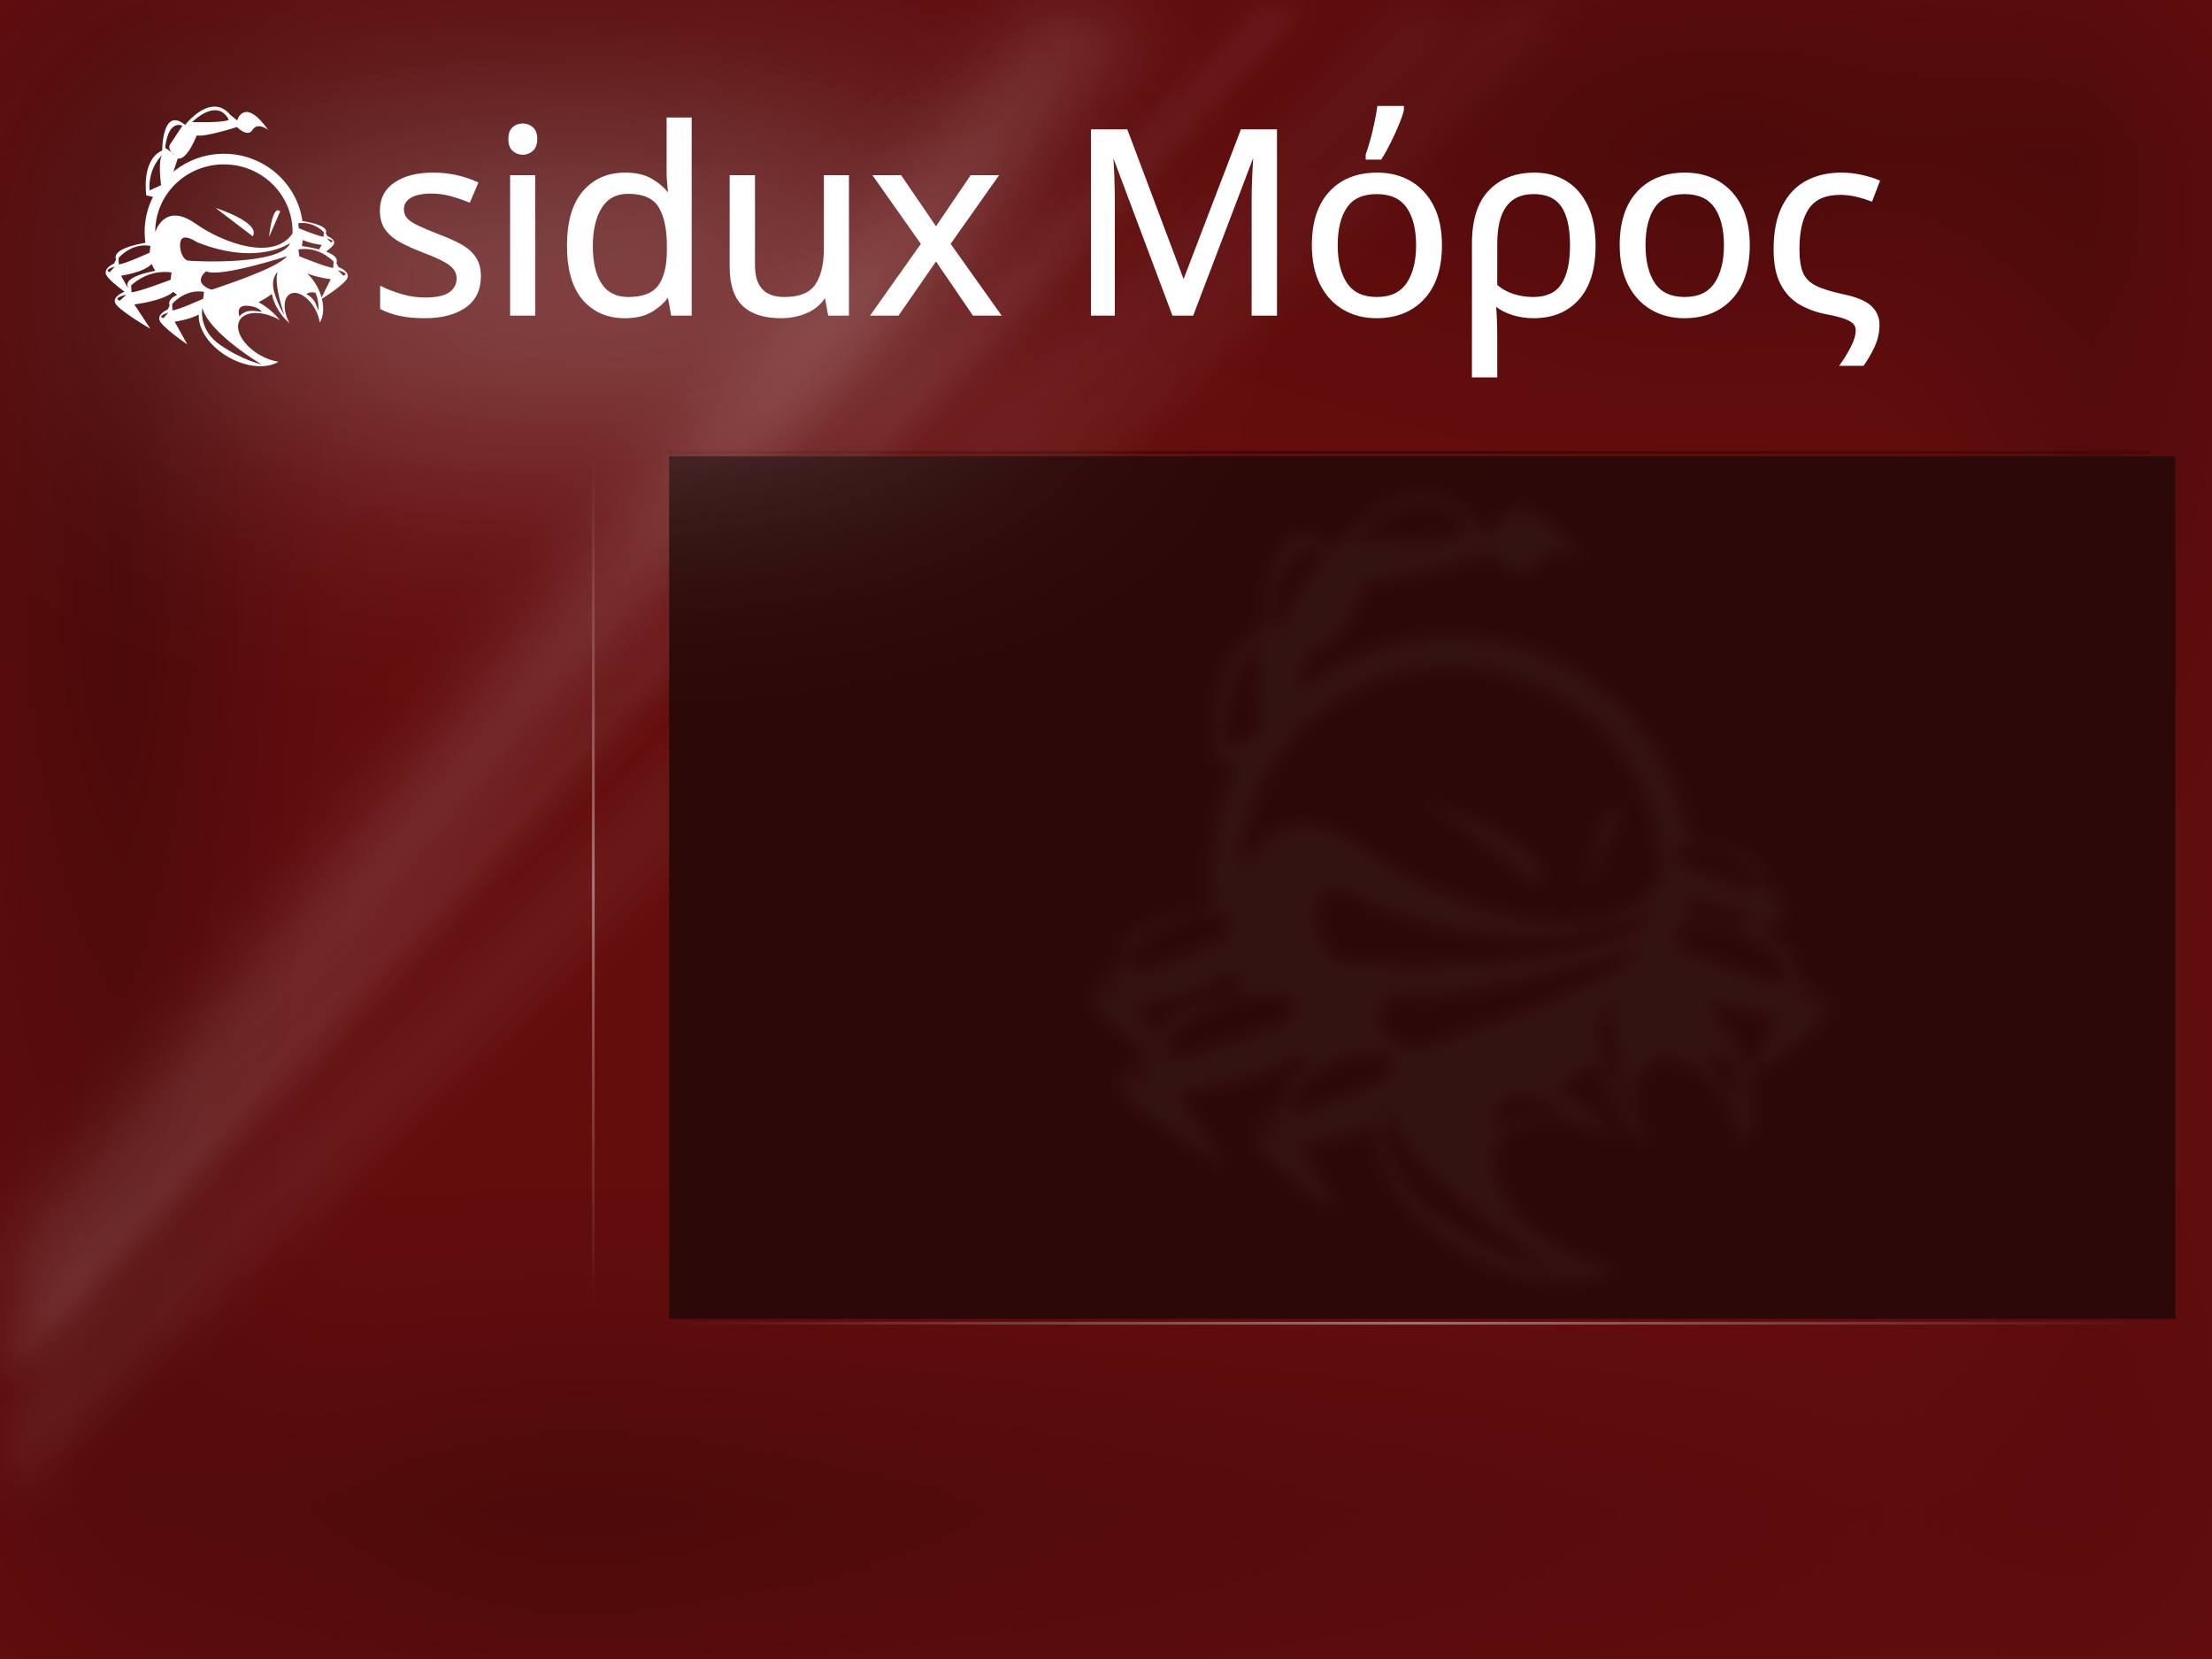
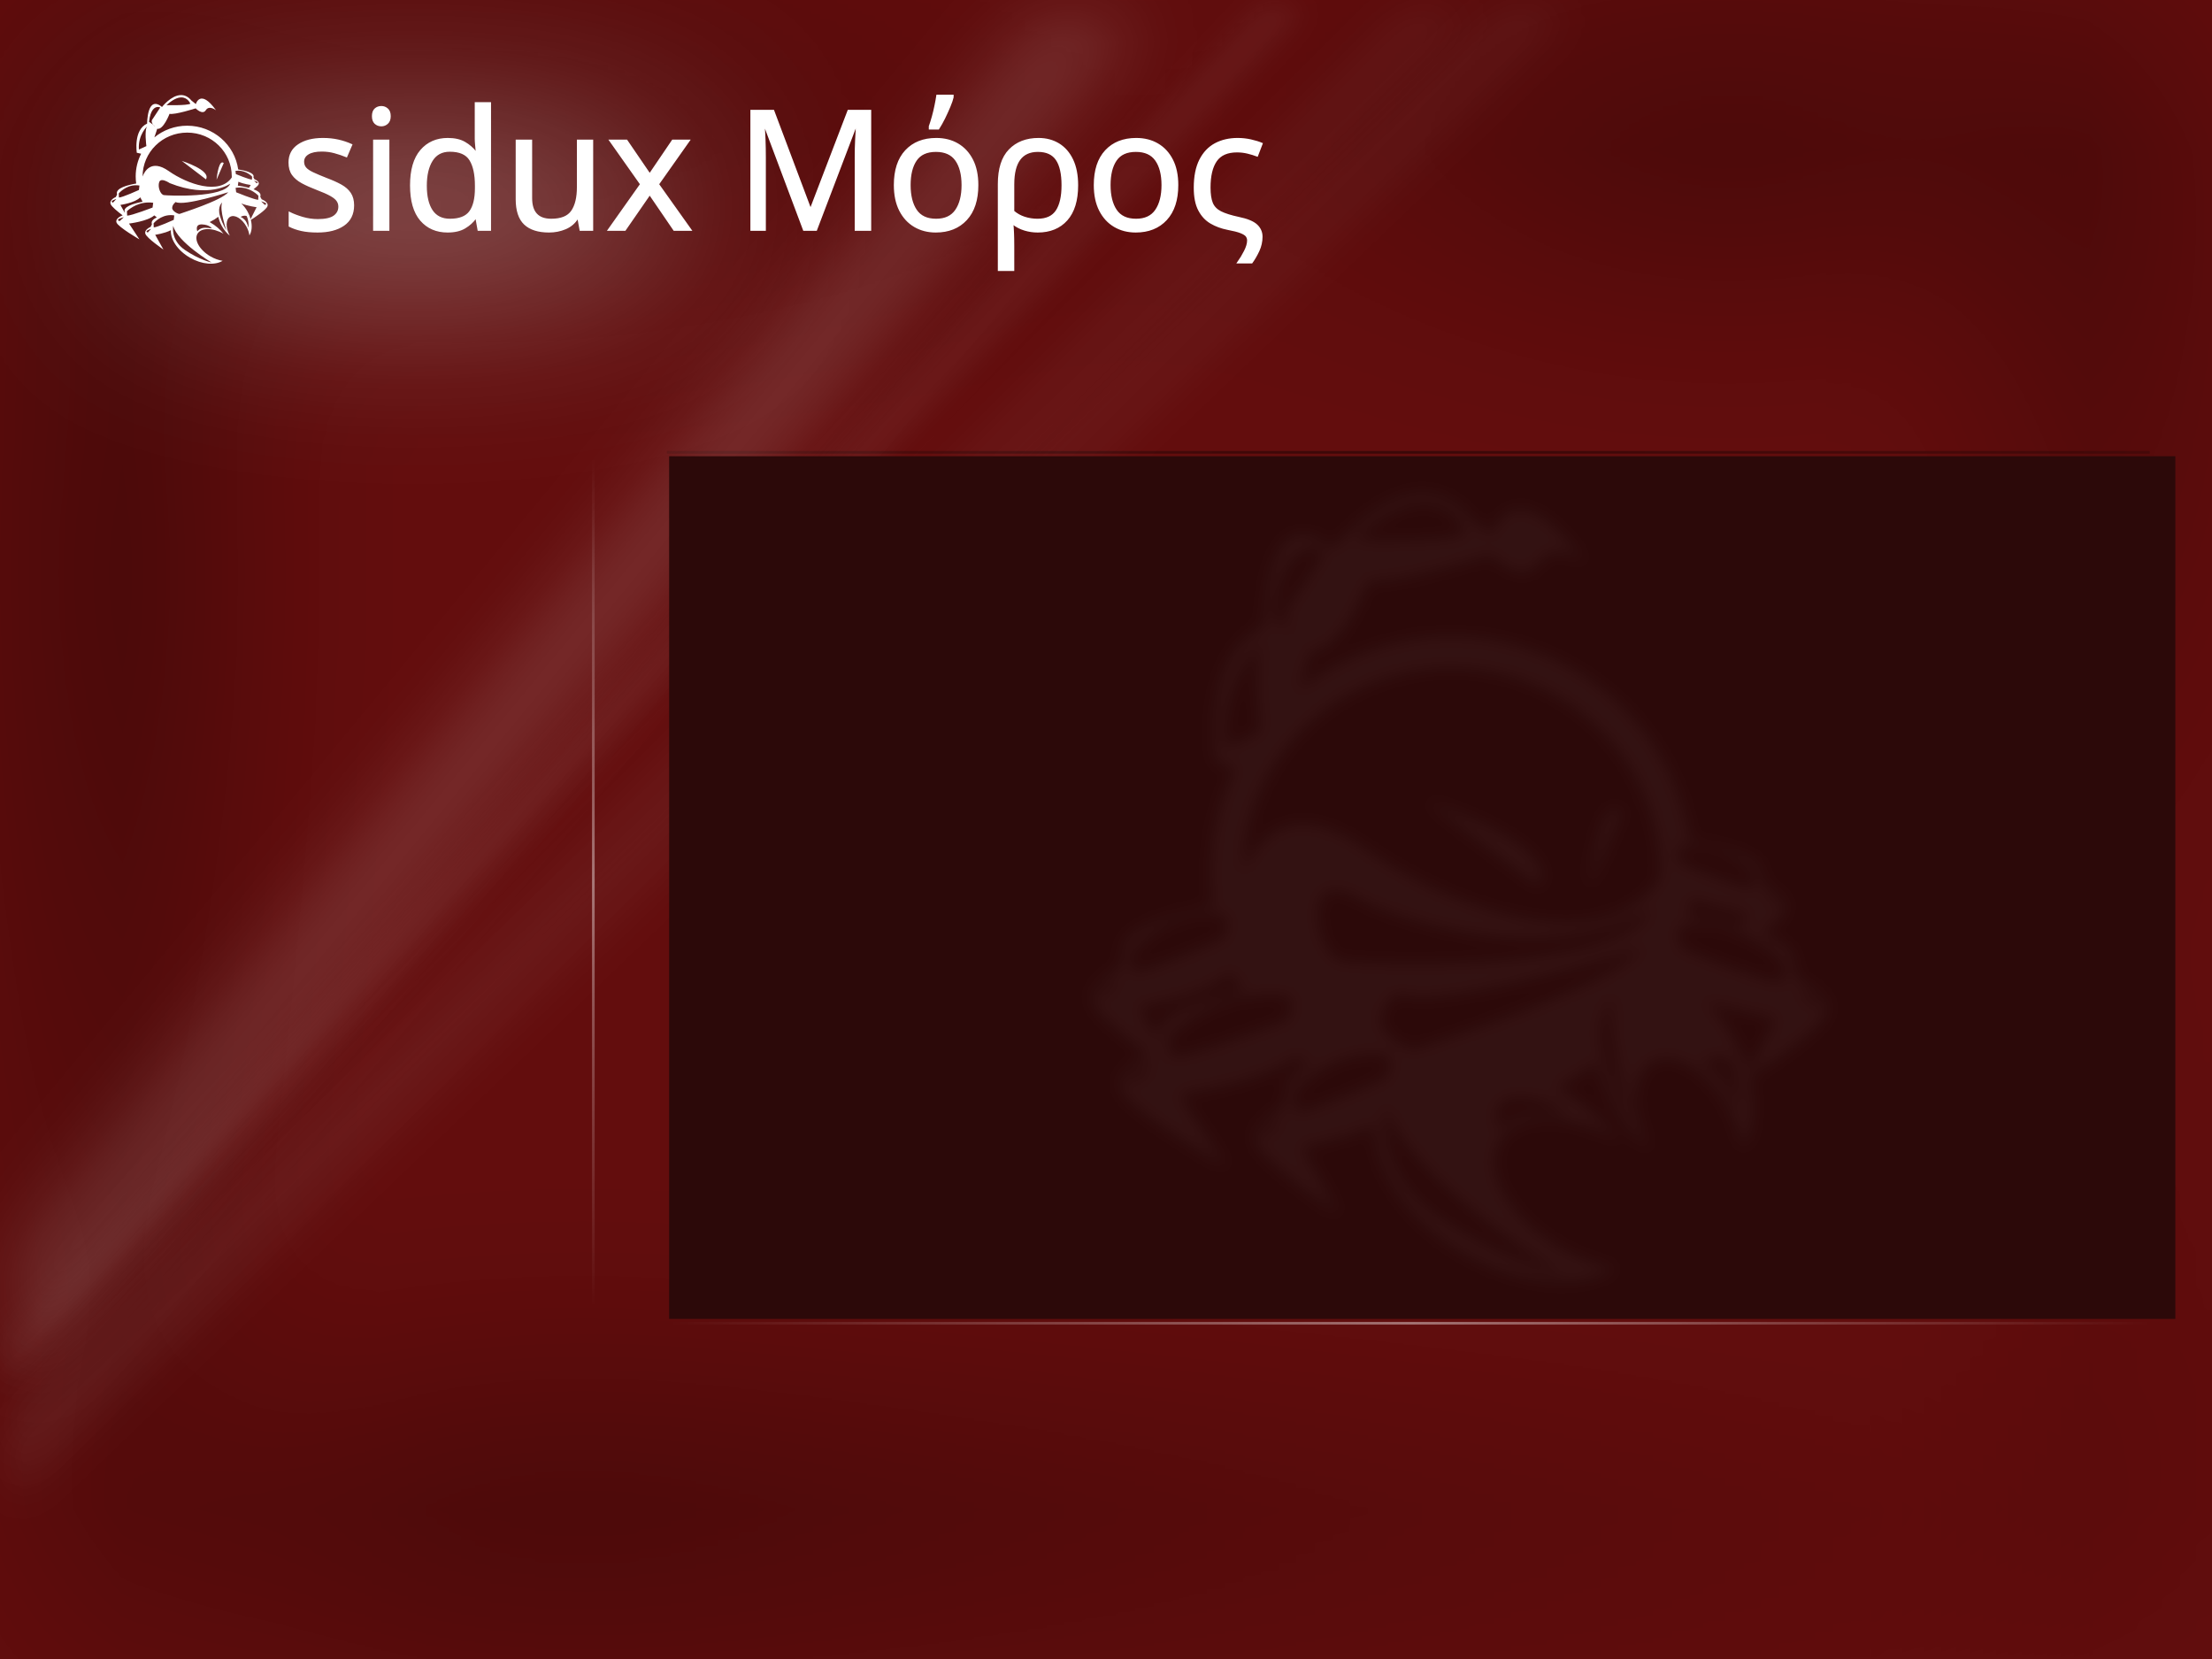
<svg xmlns="http://www.w3.org/2000/svg" xmlns:xlink="http://www.w3.org/1999/xlink" width="800" height="600" id="svg2" version="1.0" style="display:inline">
  <defs id="defs4">
    <linearGradient id="linearGradient3962">
      <stop style="stop-color:#000000;stop-opacity:0.401;" offset="0" id="stop3964" />
      <stop id="stop3966" offset="0.5" style="stop-color:#000000;stop-opacity:1;" />
      <stop style="stop-color:#000000;stop-opacity:0.503;" offset="1" id="stop3968" />
    </linearGradient>
    <linearGradient id="linearGradient3946">
      <stop id="stop3948" offset="0" style="stop-color:#ffffff;stop-opacity:0;" />
      <stop style="stop-color:#ffffff;stop-opacity:1;" offset="0.5" id="stop3952" />
      <stop id="stop3950" offset="1" style="stop-color:#ffffff;stop-opacity:0;" />
    </linearGradient>
    <clipPath id="clipPath3697" clipPathUnits="userSpaceOnUse">
      <path style="fill:#800000;fill-opacity:1;stroke:none" d="M -17.031,-23.812 L -19.062,-21.312 L -19.062,1219.062 L 1947.625,1219.062 L 1947.625,-23.812 L -17.031,-23.812 L -17.031,-23.812 z" id="path3699" />
    </clipPath>
    <filter height="1.423" y="-0.212" width="1.269" x="-0.134" id="filter3830">
      <feGaussianBlur id="feGaussianBlur3832" stdDeviation="113.061" />
    </filter>
    <linearGradient xlink:href="#linearGradient3946" id="linearGradient3944" x1="242" y1="162.505" x2="778.285" y2="162.505" gradientUnits="userSpaceOnUse" gradientTransform="matrix(1,0,0,0.1917442,0,447.4141)" />
    <linearGradient xlink:href="#linearGradient3946" id="linearGradient3956" gradientUnits="userSpaceOnUse" gradientTransform="matrix(0.5728889,0,0,0.1917442,-612.5689,755.2659)" x1="242" y1="162.505" x2="778.285" y2="162.505" />
    <linearGradient xlink:href="#linearGradient3962" id="linearGradient3960" gradientUnits="userSpaceOnUse" gradientTransform="matrix(1,0,0,0.1917442,-0.8003805,132.434)" x1="242" y1="162.505" x2="778.285" y2="162.505" />
    <linearGradient xlink:href="#linearGradient3946" id="linearGradient3972" gradientUnits="userSpaceOnUse" gradientTransform="matrix(0.5728889,0,0,0.1917442,-611.3633,183.4273)" x1="242" y1="162.505" x2="778.285" y2="162.505" />
    <filter id="filter4000">
      <feGaussianBlur stdDeviation="15.788" id="feGaussianBlur4002" />
    </filter>
    <filter id="filter4018">
      <feGaussianBlur stdDeviation="9.1" id="feGaussianBlur4020" />
    </filter>
    <filter id="filter4036">
      <feGaussianBlur stdDeviation="9.361" id="feGaussianBlur4038" />
    </filter>
    <filter id="filter4046">
      <feGaussianBlur stdDeviation="6.048" id="feGaussianBlur4048" />
    </filter>
    <filter id="filter4070">
      <feGaussianBlur stdDeviation="2.758" id="feGaussianBlur4072" />
    </filter>
-     <filter color-interpolation-filters="sRGB" id="filter3864" x="-0.394" width="1.788" y="-1.491" height="3.983">
-       <feGaussianBlur stdDeviation="51.766" id="feGaussianBlur3866" />
-     </filter>
    <filter color-interpolation-filters="sRGB" id="filter3864-2" x="-0.394" width="1.788" y="-1.491" height="3.983">
      <feGaussianBlur stdDeviation="51.766" id="feGaussianBlur3866-9" />
+     </filter>
+     <filter color-interpolation-filters="sRGB" id="filter3864-2-3" x="-0.394" width="1.788" y="-1.491" height="3.983">
+       <feGaussianBlur stdDeviation="51.766" id="feGaussianBlur3866-9-6" />
    </filter>
  </defs>
  <g id="layer2" style="opacity:1;display:inline">
    <rect style="opacity:1" id="rect4836" width="813.686" height="609.331" x="-3.733" y="-1.866" rx="10.958" ry="17.026" />
    <rect style="fill:#630d0d;fill-opacity:1;stroke:#2c2e2a;stroke-width:2;stroke-miterlimit:4;stroke-opacity:1;stroke-dasharray:none" id="rect4876" width="811.122" height="623.594" x="-3.796" y="-3.834" />
    <path clip-path="url(#clipPath3697)" id="rect6306" d="m -34.976,-33.748 522.676,14.046 549.853,-58.298 429.79,88.941 497.034,-61.765 -33.432,348.887 62.821,288.039 -19.386,315.215 -0.14,352.015 L 439.657,1170.837 -69.704,1246.599 9.375,400.57 -34.976,-33.748 z" style="fill:none;stroke:#000000;stroke-width:169.818;stroke-miterlimit:4;stroke-opacity:1;filter:url(#filter3830)" transform="matrix(0.4169136,0,0,0.5100826,0.9015608,-0.00194446)" />
    <rect style="opacity:0.414;fill:url(#linearGradient3944);fill-opacity:1;stroke:none;stroke-width:12.7;stroke-linecap:round;stroke-linejoin:round;stroke-miterlimit:4;stroke-dasharray:none;stroke-opacity:1" id="rect3936" width="536.285" height="0.961" x="242" y="478.093" />
    <rect style="opacity:0.414;fill:url(#linearGradient3960);fill-opacity:1;stroke:none;stroke-width:12.7;stroke-linecap:round;stroke-linejoin:round;stroke-miterlimit:4;stroke-dasharray:none;stroke-opacity:1;display:inline" id="rect3958" width="536.285" height="0.961" x="241.2" y="163.113" />
    <rect style="opacity:0.414;fill:url(#linearGradient3972);fill-opacity:1;stroke:none;stroke-width:12.7;stroke-linecap:round;stroke-linejoin:round;stroke-miterlimit:4;stroke-dasharray:none;stroke-opacity:1;display:inline" id="rect3970" width="307.232" height="0.961" x="-472.724" y="214.106" transform="matrix(0,-1,1,0,0,0)" />
    <path style="opacity:0.326;fill:none;fill-opacity:1;stroke:#ffffff;stroke-width:12.7;stroke-linecap:round;stroke-linejoin:round;stroke-miterlimit:4;stroke-dasharray:none;stroke-opacity:1;filter:url(#filter4000)" d="M -34.961,525.256 L 423.146,-28.088 L 431.584,-35.321" id="path3974" />
    <path style="opacity:0.326;fill:none;fill-opacity:1;stroke:#ffffff;stroke-width:2;stroke-linecap:round;stroke-linejoin:round;stroke-miterlimit:4;stroke-dasharray:none;stroke-opacity:1;filter:url(#filter4018)" d="M -36.166,571.067 L 597.949,-36.527" id="path4004" />
    <path style="opacity:0.326;fill:none;fill-opacity:1;stroke:#ffffff;stroke-width:2;stroke-linecap:round;stroke-linejoin:round;stroke-miterlimit:4;stroke-dasharray:none;stroke-opacity:1;filter:url(#filter4036)" d="M -67.51,591.561 L 554.55,-30.499" id="path4022" />
    <path style="opacity:0.326;fill:none;fill-opacity:1;stroke:#ffffff;stroke-width:2;stroke-linecap:round;stroke-linejoin:round;stroke-miterlimit:4;stroke-dasharray:none;stroke-opacity:1;filter:url(#filter4046)" d="M -89.21,589.15 L 491.862,-26.883 L 500.3,-25.677" id="path4040" />
    <rect style="fill:#2c0909;fill-opacity:1;stroke:none" id="rect6583" width="544.742" height="311.99" x="242" y="165.01" />
    <path style="font-size:medium;font-style:normal;font-variant:normal;font-weight:normal;font-stretch:normal;text-indent:0;text-align:start;text-decoration:none;line-height:normal;letter-spacing:normal;word-spacing:normal;text-transform:none;direction:ltr;block-progression:tb;writing-mode:lr-tb;text-anchor:start;opacity:0.036;fill:#ffffff;fill-opacity:1;stroke:none;stroke-width:7;marker:none;visibility:visible;display:inline;overflow:visible;enable-background:accumulate;font-family:Bitstream Vera Sans;-inkscape-font-specification:Bitstream Vera Sans;filter:url(#filter4070)" d="M 514.211,178.23 C 497.598,178.527 482.238,198.373 482.238,198.373 C 456.917,177.476 457.076,226.413 457.076,226.413 C 433.52,237.285 439.619,275.843 439.619,275.843 L 446.972,277.474 C 441.068,289.039 437.732,302.094 437.732,315.906 C 437.732,319.983 438.035,323.969 438.595,327.896 C 426.136,330.006 402.159,335.538 406.303,346.312 L 404.097,350.756 C 404.097,350.756 392.985,355.202 395.208,362.426 C 396.542,366.759 407.235,375.444 415.607,381.738 C 412.554,382.943 402.894,387.307 405.28,393.856 C 408.102,401.597 444.063,422.439 444.063,422.439 L 426.446,395.646 C 426.446,395.646 458.041,391.924 469.162,381.802 C 470.569,382.959 471.998,384.09 473.478,385.159 C 467.357,388.07 463.326,391.913 465.229,396.861 L 462.991,401.305 C 462.991,401.305 451.879,405.751 454.102,412.975 C 456.326,420.2 484.669,439.641 484.668,439.641 L 470.76,414.638 C 470.76,414.638 486.473,412.463 497.33,406.837 C 496.189,422.379 508.767,441.417 529.622,453.421 C 549.827,465.051 571.795,466.57 584.84,458.665 C 578.355,457.685 571.243,455.231 564.377,451.279 C 546.067,440.74 536.16,423.59 542.252,413.007 C 548.323,402.46 568.02,402.414 586.278,412.847 C 580.767,405.714 573.173,399.061 563.961,393.759 C 563.598,393.549 563.238,393.354 562.874,393.151 C 568.078,390.658 572.984,387.654 577.55,384.231 C 578.654,389.302 580.581,394.559 583.401,399.674 C 587.125,406.43 591.856,412.014 596.957,416.108 C 589.631,402.72 589.894,388.431 597.629,384.167 C 605.389,379.889 617.723,387.334 625.125,400.761 C 627.901,405.796 629.585,410.974 630.209,415.692 C 634.282,409.244 635.13,399.656 632.607,389.475 C 636.881,386.771 658.524,372.832 660.743,366.294 C 663.195,359.07 650.928,354.624 650.928,354.624 L 648.498,350.18 C 650.811,344.726 645.156,340.615 637.243,337.614 C 641.518,334.348 645.173,331.086 645.844,329.11 C 647.628,323.851 638.682,320.637 638.682,320.637 L 636.923,317.408 C 640.231,309.612 621.23,305.598 611.185,304.043 C 605.302,262.267 568.812,230.058 524.89,230.058 C 503.802,230.058 484.425,237.471 469.321,249.817 C 472.142,241.799 474.117,235.269 474.117,235.269 C 484.559,237.567 494.996,209.947 494.996,209.947 C 504.046,211.938 539.214,200.706 539.214,200.706 C 539.214,200.706 550.824,212.723 556.448,203.744 C 562.073,194.767 573.681,203.904 573.681,203.904 C 546.858,166.62 539.502,193.449 539.502,193.449 L 532.052,187.438 C 526.391,180.57 520.221,178.123 514.211,178.23 L 514.211,178.23 L 514.211,178.23 z M 514.467,182.195 C 526.009,181.833 530.23,192.778 530.23,192.778 C 524.934,196.165 489.848,195.272 489.848,195.272 C 500.374,185.659 508.422,182.384 514.467,182.195 L 514.467,182.195 L 514.467,182.195 z M 474.981,198.373 C 477.507,198.296 479.297,199.237 479.297,199.237 L 466.508,218.612 C 463.42,221.962 465.184,225.761 467.147,228.332 C 468.682,229.556 469.896,230.694 469.961,231.306 C 469.961,231.306 468.511,230.116 467.147,228.332 C 464.294,226.057 460.305,223.504 460.305,223.504 C 462.715,202.379 470.159,198.524 474.981,198.373 L 474.981,198.373 z M 457.555,230.858 C 451.9,235.872 455.829,264.589 455.829,264.589 L 443.168,270.344 C 441.369,244.916 457.555,230.858 457.555,230.858 L 457.555,230.858 L 457.555,230.858 z M 524.891,241.728 C 566.675,241.728 600.346,274.946 600.347,315.906 C 600.347,316.497 600.329,317.076 600.315,317.664 C 579.807,347.985 525.226,329.008 493.525,306.73 C 463.443,285.588 452.179,308.469 449.403,316.066 C 449.403,316.013 449.403,315.959 449.403,315.905 C 449.403,274.946 483.106,241.728 524.891,241.728 L 524.891,241.728 L 524.891,241.728 z M 515.746,289.624 L 556.64,320.83 C 565.755,305.362 515.746,289.624 515.746,289.624 L 515.746,289.624 L 515.746,289.624 z M 584.392,292.15 C 577.304,291.922 574.576,321.437 574.576,321.437 L 586.726,293.269 C 585.898,292.544 585.125,292.173 584.392,292.15 L 584.392,292.15 z M 611.185,306.122 C 625.515,306.063 634.685,316.193 634.685,316.193 L 634.462,321.245 C 629.779,321.245 607.253,311.941 607.253,311.941 L 606.581,306.474 C 608.17,306.225 609.703,306.128 611.185,306.122 L 611.185,306.122 z M 482.271,322.109 C 487.661,321.974 495.284,327.224 495.284,327.224 C 562.262,353.935 597.725,328.151 597.725,328.151 C 587.875,353.019 491.347,348.417 485.436,347.495 C 479.525,346.573 474.617,333.659 477.571,325.37 C 478.402,323.038 480.161,322.161 482.271,322.109 z M 638.011,323.068 C 638.011,323.068 648.285,325.693 642.487,327.512 L 638.011,323.068 L 638.011,323.068 z M 611.537,324.858 C 620.231,328.809 632.447,330.325 632.447,330.325 L 629.474,335.185 C 622.454,333.311 615.41,332.151 610.61,331.477 C 611.016,329.301 611.301,327.087 611.537,324.858 L 611.537,324.858 L 611.537,324.858 z M 438.372,330.805 C 440.219,330.805 442.115,330.976 444.095,331.317 L 443.264,338.798 C 443.264,338.798 415.207,351.587 409.372,351.587 L 409.084,344.649 C 409.084,344.649 420.517,330.726 438.372,330.805 L 438.372,330.805 L 438.372,330.805 z M 613.136,334.674 C 632.829,334.596 645.428,348.518 645.428,348.518 L 645.109,355.456 C 638.673,355.456 607.732,342.699 607.732,342.699 L 606.805,335.185 C 608.988,334.847 611.098,334.682 613.136,334.674 L 613.136,334.674 L 613.136,334.674 z M 594.336,342.571 C 583.322,356.74 513.861,378.411 512.165,379.244 C 510.47,380.077 499.472,375.071 499.472,369.236 C 499.472,363.402 505.387,359.229 505.387,359.229 C 519.788,366.73 594.336,342.571 594.336,342.571 L 594.336,342.571 L 594.336,342.571 z M 445.47,351.268 C 446.649,353.826 447.983,356.3 449.402,358.717 C 433.705,361.764 415.182,367.379 419.38,376.59 L 419.092,377.07 L 411.866,364.089 C 411.866,364.089 436.646,360.657 445.47,351.268 L 445.47,351.268 L 445.47,351.268 z M 603.48,352.962 C 603.551,353.066 603.597,353.177 603.672,353.282 C 603.574,353.243 603.482,353.191 603.384,353.153 C 603.416,353.088 603.448,353.026 603.481,352.961 L 603.48,352.962 z M 404.928,354.081 L 399.365,360.188 C 392.14,357.688 404.928,354.081 404.928,354.081 z M 650.032,357.982 C 650.032,357.982 664.107,361.588 656.139,364.089 L 650.032,357.982 z M 460.05,359.965 C 462.394,359.965 464.827,360.146 467.339,360.508 L 466.284,368.565 C 466.284,368.565 430.687,382.249 423.28,382.249 L 422.929,374.8 C 422.929,374.8 437.386,359.88 460.05,359.964 L 460.05,359.965 z M 584.008,359.996 C 579.151,372.774 591.234,407.06 591.234,407.06 C 591.234,407.06 584.954,398.128 580.3,382.569 C 575.645,367.011 584.008,359.996 584.008,359.996 L 584.008,359.996 L 584.008,359.996 z M 616.429,361.627 C 628.032,366.184 642.359,367.958 642.359,367.958 L 632.224,388.036 C 631.074,383.897 629.417,379.697 627.14,375.567 C 624.126,370.099 620.429,365.396 616.429,361.627 L 616.429,361.627 L 616.429,361.627 z M 497.266,381.354 C 499.113,381.354 501.01,381.53 502.989,381.866 L 502.158,389.38 C 502.158,389.38 474.101,402.137 468.266,402.137 L 468.011,395.199 C 468.011,395.199 479.411,381.275 497.266,381.354 L 497.266,381.354 L 497.266,381.354 z M 621.513,382.345 C 621.778,382.345 622.036,382.345 622.312,382.345 C 623.331,382.374 624.408,382.527 625.541,382.889 C 630.107,393.175 628.579,402.872 628.579,402.872 C 628.579,402.872 626.561,394.276 622.728,389.923 C 618.894,385.57 615.31,384.392 615.31,384.392 C 614.832,384.755 617.536,382.554 621.513,382.345 L 621.513,382.345 L 621.513,382.345 z M 417.621,384.935 L 410.587,391.457 C 401.417,388.777 417.621,384.935 417.621,384.935 z M 548.71,397.085 C 549.088,397.085 549.479,397.056 549.893,397.085 C 563.166,397.576 566.615,403.991 566.615,403.991 C 566.615,403.991 555.792,401.513 549.893,403.479 C 543.994,405.445 542.028,408.882 542.028,408.882 C 542.504,409.835 536.989,397.415 548.71,397.084 L 548.71,397.085 z M 501.231,399.547 C 508.218,427.01 566.104,461.51 566.104,461.51 C 566.104,461.51 546.168,457.417 521.214,440.472 C 496.259,423.526 501.231,399.547 501.231,399.547 z M 463.822,404.662 L 458.259,410.769 C 451.034,408.269 463.822,404.662 463.822,404.662 z" id="path5810" />
-     <g id="g2547" transform="translate(-462.5843,-689.4972)">
+     <g style="display:inline" id="g2547" transform="matrix(0.6495251,0,0,0.6495251,-285.3565,-438.5018)">
      <g id="g3777" transform="matrix(0.4893022,0,0,0.4893022,311.5719,532.6475)">
        <g id="g2615" transform="translate(630.2208,290.3483)" />
        <g id="layer2-3" transform="translate(630.2208,290.3483)" />
        <path style="font-size:medium;font-style:normal;font-variant:normal;font-weight:normal;font-stretch:normal;text-indent:0;text-align:start;text-decoration:none;line-height:normal;letter-spacing:normal;word-spacing:normal;text-transform:none;direction:ltr;block-progression:tb;writing-mode:lr-tb;text-anchor:start;fill:#ffffff;fill-opacity:1;stroke:none;stroke-width:7;marker:none;visibility:visible;display:inline;overflow:visible;enable-background:accumulate;font-family:Bitstream Vera Sans;-inkscape-font-specification:Bitstream Vera Sans" d="m 466.947,399.358 c -11.172,0.2 -21.501,13.545 -21.501,13.545 -17.028,-14.053 -16.921,18.856 -16.921,18.856 -15.841,7.311 -11.739,33.24 -11.739,33.24 l 4.945,1.097 c -3.97,7.777 -6.214,16.556 -6.214,25.844 0,2.742 0.203,5.422 0.581,8.063 -8.378,1.419 -24.502,5.139 -21.715,12.384 l -1.484,2.988 c 0,0 -7.472,2.99 -5.977,7.848 0.897,2.913 8.087,8.754 13.717,12.986 -2.053,0.811 -8.549,3.745 -6.945,8.149 1.898,5.206 26.08,19.221 26.08,19.221 l -11.847,-18.017 c 0,0 21.246,-2.503 28.725,-9.31 0.947,0.778 1.907,1.539 2.903,2.257 -4.116,1.957 -6.827,4.542 -5.547,7.869 l -1.505,2.988 c 0,0 -7.472,2.99 -5.977,7.848 1.495,4.858 20.555,17.932 20.555,17.932 l -9.353,-16.814 c 0,0 10.566,-1.462 17.867,-5.246 -0.767,10.452 7.691,23.254 21.716,31.326 13.587,7.821 28.359,8.842 37.131,3.526 -4.361,-0.659 -9.143,-2.309 -13.76,-4.967 -12.313,-7.087 -18.975,-18.62 -14.878,-25.736 4.082,-7.093 17.328,-7.124 29.606,-0.108 -3.706,-4.796 -8.813,-9.27 -15.007,-12.836 -0.244,-0.141 -0.486,-0.272 -0.731,-0.409 3.499,-1.677 6.798,-3.697 9.869,-5.999 0.743,3.41 2.038,6.945 3.935,10.385 2.504,4.543 5.686,8.298 9.116,11.051 -4.927,-9.003 -4.75,-18.612 0.452,-21.479 5.219,-2.877 13.513,2.13 18.49,11.159 1.867,3.386 2.999,6.868 3.419,10.041 2.739,-4.336 3.309,-10.784 1.613,-17.63 2.874,-1.818 17.428,-11.192 18.92,-15.588 1.649,-4.858 -6.601,-7.848 -6.601,-7.848 l -1.634,-2.989 c 1.556,-3.668 -2.247,-6.432 -7.568,-8.45 2.875,-2.197 5.333,-4.39 5.784,-5.719 1.199,-3.536 -4.816,-5.697 -4.816,-5.697 l -1.183,-2.172 c 2.224,-5.242 -10.553,-7.942 -17.308,-8.987 -3.956,-28.092 -28.494,-49.752 -58.03,-49.752 -14.181,0 -27.212,4.985 -37.368,13.287 1.897,-5.392 3.225,-9.783 3.225,-9.783 7.022,1.546 14.04,-17.028 14.04,-17.028 6.086,1.339 29.735,-6.214 29.735,-6.214 0,0 7.807,8.081 11.589,2.043 3.783,-6.037 11.589,0.108 11.589,0.108 -18.037,-25.072 -22.984,-7.031 -22.984,-7.031 l -5.01,-4.042 c -3.807,-4.618 -7.956,-6.264 -11.997,-6.192 l 0,1.7e-4 z m 0.172,2.666 c 7.762,-0.243 10.6,7.117 10.6,7.117 -3.561,2.277 -27.155,1.677 -27.155,1.677 7.078,-6.464 12.49,-8.666 16.555,-8.794 l 0,0 z m -26.553,10.879 c 1.699,-0.052 2.902,0.581 2.902,0.581 l -8.6,13.029 c -2.076,2.253 -0.89,4.807 0.43,6.536 1.032,0.823 1.849,1.588 1.892,2 0,0 -0.975,-0.8 -1.892,-2 -1.919,-1.53 -4.601,-3.247 -4.601,-3.247 1.62,-14.206 6.626,-16.798 9.869,-16.9 l 0,0 z m -11.718,21.845 c -3.803,3.372 -1.161,22.683 -1.161,22.683 l -8.514,3.87 c -1.21,-17.1 9.675,-26.553 9.675,-26.553 l 0,0 z m 45.28,7.31 c 28.098,0 50.741,22.338 50.741,49.881 0,0.398 -0.012,0.787 -0.021,1.183 -13.791,20.389 -50.494,7.628 -71.812,-7.353 -20.229,-14.217 -27.804,1.17 -29.671,6.278 -7e-5,-0.035 0,-0.071 0,-0.108 0,-27.543 22.664,-49.881 50.763,-49.881 l -2.3e-4,3.5e-4 z m -6.149,32.208 27.499,20.984 c 6.129,-10.401 -27.499,-20.984 -27.499,-20.984 l 0,0 z m 46.162,1.698 c -4.767,-0.153 -6.601,19.695 -6.601,19.695 l 8.17,-18.942 c -0.557,-0.487 -1.076,-0.737 -1.569,-0.752 l 10e-6,0 z m 18.017,9.396 c 9.636,-0.04 15.803,6.773 15.803,6.773 l -0.15,3.397 c -3.149,0 -18.297,-6.257 -18.297,-6.257 l -0.452,-3.676 c 1.068,-0.167 2.099,-0.233 3.096,-0.236 l -3e-5,-4e-5 z m -86.69,10.75 c 3.625,-0.091 8.751,3.44 8.751,3.44 45.04,17.962 68.888,0.623 68.888,0.623 -6.624,16.722 -71.535,13.628 -75.51,13.008 -3.975,-0.62 -7.275,-9.304 -5.289,-14.878 0.559,-1.568 1.742,-2.158 3.161,-2.193 z m 104.729,0.645 c 0,0 6.909,1.766 3.01,2.989 l -3.01,-2.989 0,0 z m -17.802,1.204 c 5.846,2.657 14.061,3.676 14.061,3.676 l -2,3.268 c -4.721,-1.26 -9.458,-2.041 -12.685,-2.494 0.273,-1.463 0.465,-2.952 0.623,-4.45 l 0,0 z m -116.447,3.999 c 1.242,0 2.517,0.115 3.849,0.344 l -0.559,5.031 c 0,0 -18.867,8.6 -22.79,8.6 l -0.194,-4.665 c 0,0 7.688,-9.363 19.695,-9.31 l 5e-5,4e-5 z m 117.522,2.602 c 13.243,-0.052 21.715,9.31 21.715,9.31 l -0.215,4.666 c -4.328,0 -25.134,-8.579 -25.134,-8.579 l -0.624,-5.053 c 1.468,-0.228 2.887,-0.338 4.257,-0.344 l 0,5e-5 z m -12.642,5.311 c -7.406,9.528 -54.116,24.1 -55.256,24.661 -1.14,0.56 -8.536,-2.806 -8.536,-6.73 0,-3.923 3.978,-6.73 3.978,-6.73 9.684,5.044 59.814,-11.202 59.814,-11.202 l 0,0 z m -100.106,5.848 c 0.793,1.72 1.69,3.384 2.645,5.01 -10.556,2.049 -23.012,5.825 -20.189,12.019 l -0.193,0.323 -4.859,-8.729 c 0,0 16.664,-2.308 22.597,-8.622 l -7e-5,2e-5 z m 106.255,1.14 c 0.048,0.07 0.079,0.144 0.129,0.215 -0.066,-0.026 -0.128,-0.061 -0.193,-0.087 0.021,-0.043 0.043,-0.085 0.065,-0.129 l -5.1e-4,8.8e-4 z m -133.518,0.752 -3.741,4.107 c -4.858,-1.681 3.741,-4.107 3.741,-4.107 z m 164.823,2.623 c 0,0 9.465,2.425 4.107,4.107 l -4.107,-4.107 z m -127.756,1.333 c 1.577,0 3.212,0.122 4.902,0.365 l -0.71,5.418 c 0,0 -23.938,9.202 -28.918,9.202 l -0.236,-5.01 c 0,0 9.722,-10.033 24.962,-9.976 l 0,1e-5 z m 83.357,0.021 c -3.266,8.593 4.859,31.649 4.859,31.649 0,0 -4.224,-6.007 -7.353,-16.469 -3.13,-10.462 2.494,-15.179 2.494,-15.179 l 0,0 z m 21.801,1.097 c 7.803,3.064 17.437,4.257 17.437,4.257 l -6.816,13.502 c -0.773,-2.783 -1.887,-5.608 -3.419,-8.385 -2.027,-3.677 -4.512,-6.84 -7.203,-9.374 l 0,1.3e-4 z m -80.132,13.266 c 1.242,0 2.517,0.118 3.849,0.344 l -0.559,5.053 c 0,0 -18.867,8.578 -22.79,8.578 l -0.172,-4.666 c 0,0 7.666,-9.363 19.673,-9.31 l 10e-6,-4e-5 z m 83.551,0.667 c 0.178,0 0.352,0 0.538,0 0.685,0.019 1.41,0.122 2.172,0.366 3.07,6.917 2.043,13.438 2.043,13.438 0,0 -1.357,-5.781 -3.935,-8.708 -2.578,-2.927 -4.988,-3.72 -4.988,-3.72 -0.322,0.245 1.497,-1.235 4.171,-1.376 l 0,-10e-6 z m -137.109,1.741 -4.73,4.386 c -6.166,-1.802 4.73,-4.386 4.73,-4.386 z m 88.152,8.17 c 0.254,0 0.517,-0.019 0.795,0 8.925,0.331 11.245,4.644 11.245,4.644 0,0 -7.278,-1.666 -11.245,-0.344 -3.967,1.322 -5.289,3.633 -5.289,3.633 0.32,0.64 -3.388,-7.711 4.494,-7.934 l 0,3e-5 z m -31.928,1.656 c 4.699,18.468 43.624,41.668 43.624,41.668 0,0 -13.406,-2.752 -30.187,-14.147 -16.781,-11.395 -13.438,-27.521 -13.438,-27.521 z m -25.156,3.44 -3.741,4.106 c -4.858,-1.681 3.741,-4.106 3.741,-4.106 z" id="path5810-1" />
      </g>
-       <path transform="translate(-222.843,242.3432)" d="m 1048,548 a 156,40 0 1 1 -312,0 156,40 0 1 1 312,0 z" id="path3782" style="opacity:0.378;fill:#ffffff;fill-opacity:1;stroke:#ffffff;stroke-width:3.3;stroke-linecap:round;stroke-linejoin:round;stroke-miterlimit:4;stroke-opacity:1;stroke-dasharray:none;filter:url(#filter3864-2)" />
+       <path transform="translate(-222.843,242.3432)" d="m 1048,548 c 0,22.091 -69.844,40 -156,40 -86.156,0 -156,-17.909 -156,-40 0,-22.091 69.844,-40 156,-40 86.156,0 156,17.909 156,40 z" id="path3782" style="opacity:0.378;fill:#ffffff;fill-opacity:1;stroke:#ffffff;stroke-width:3.3;stroke-linecap:round;stroke-linejoin:round;stroke-miterlimit:4;stroke-opacity:1;stroke-dasharray:none;filter:url(#filter3864-2-3)" />
      <text id="text3366" y="803.208" x="595.666" style="font-size:93.104px;font-style:normal;font-variant:normal;font-weight:normal;font-stretch:normal;text-align:start;line-height:125%;writing-mode:lr-tb;text-anchor:start;fill:#ffffff;fill-opacity:1;stroke:#ffffff;stroke-width:0.878;stroke-miterlimit:4;stroke-opacity:1;stroke-dasharray:none;display:inline;font-family:Dustismo;-inkscape-font-specification:Dustismo" xml:space="preserve">
        <tspan dx="0 -3.011 1.179 -4.015 -4.015" y="803.208" x="595.666" id="tspan3368" style="letter-spacing:-0.663;fill:#ffffff;fill-opacity:1;stroke:#ffffff;stroke-width:0.878;stroke-opacity:1">sidux Μόρος</tspan>
      </text>
    </g>
  </g>
</svg>
